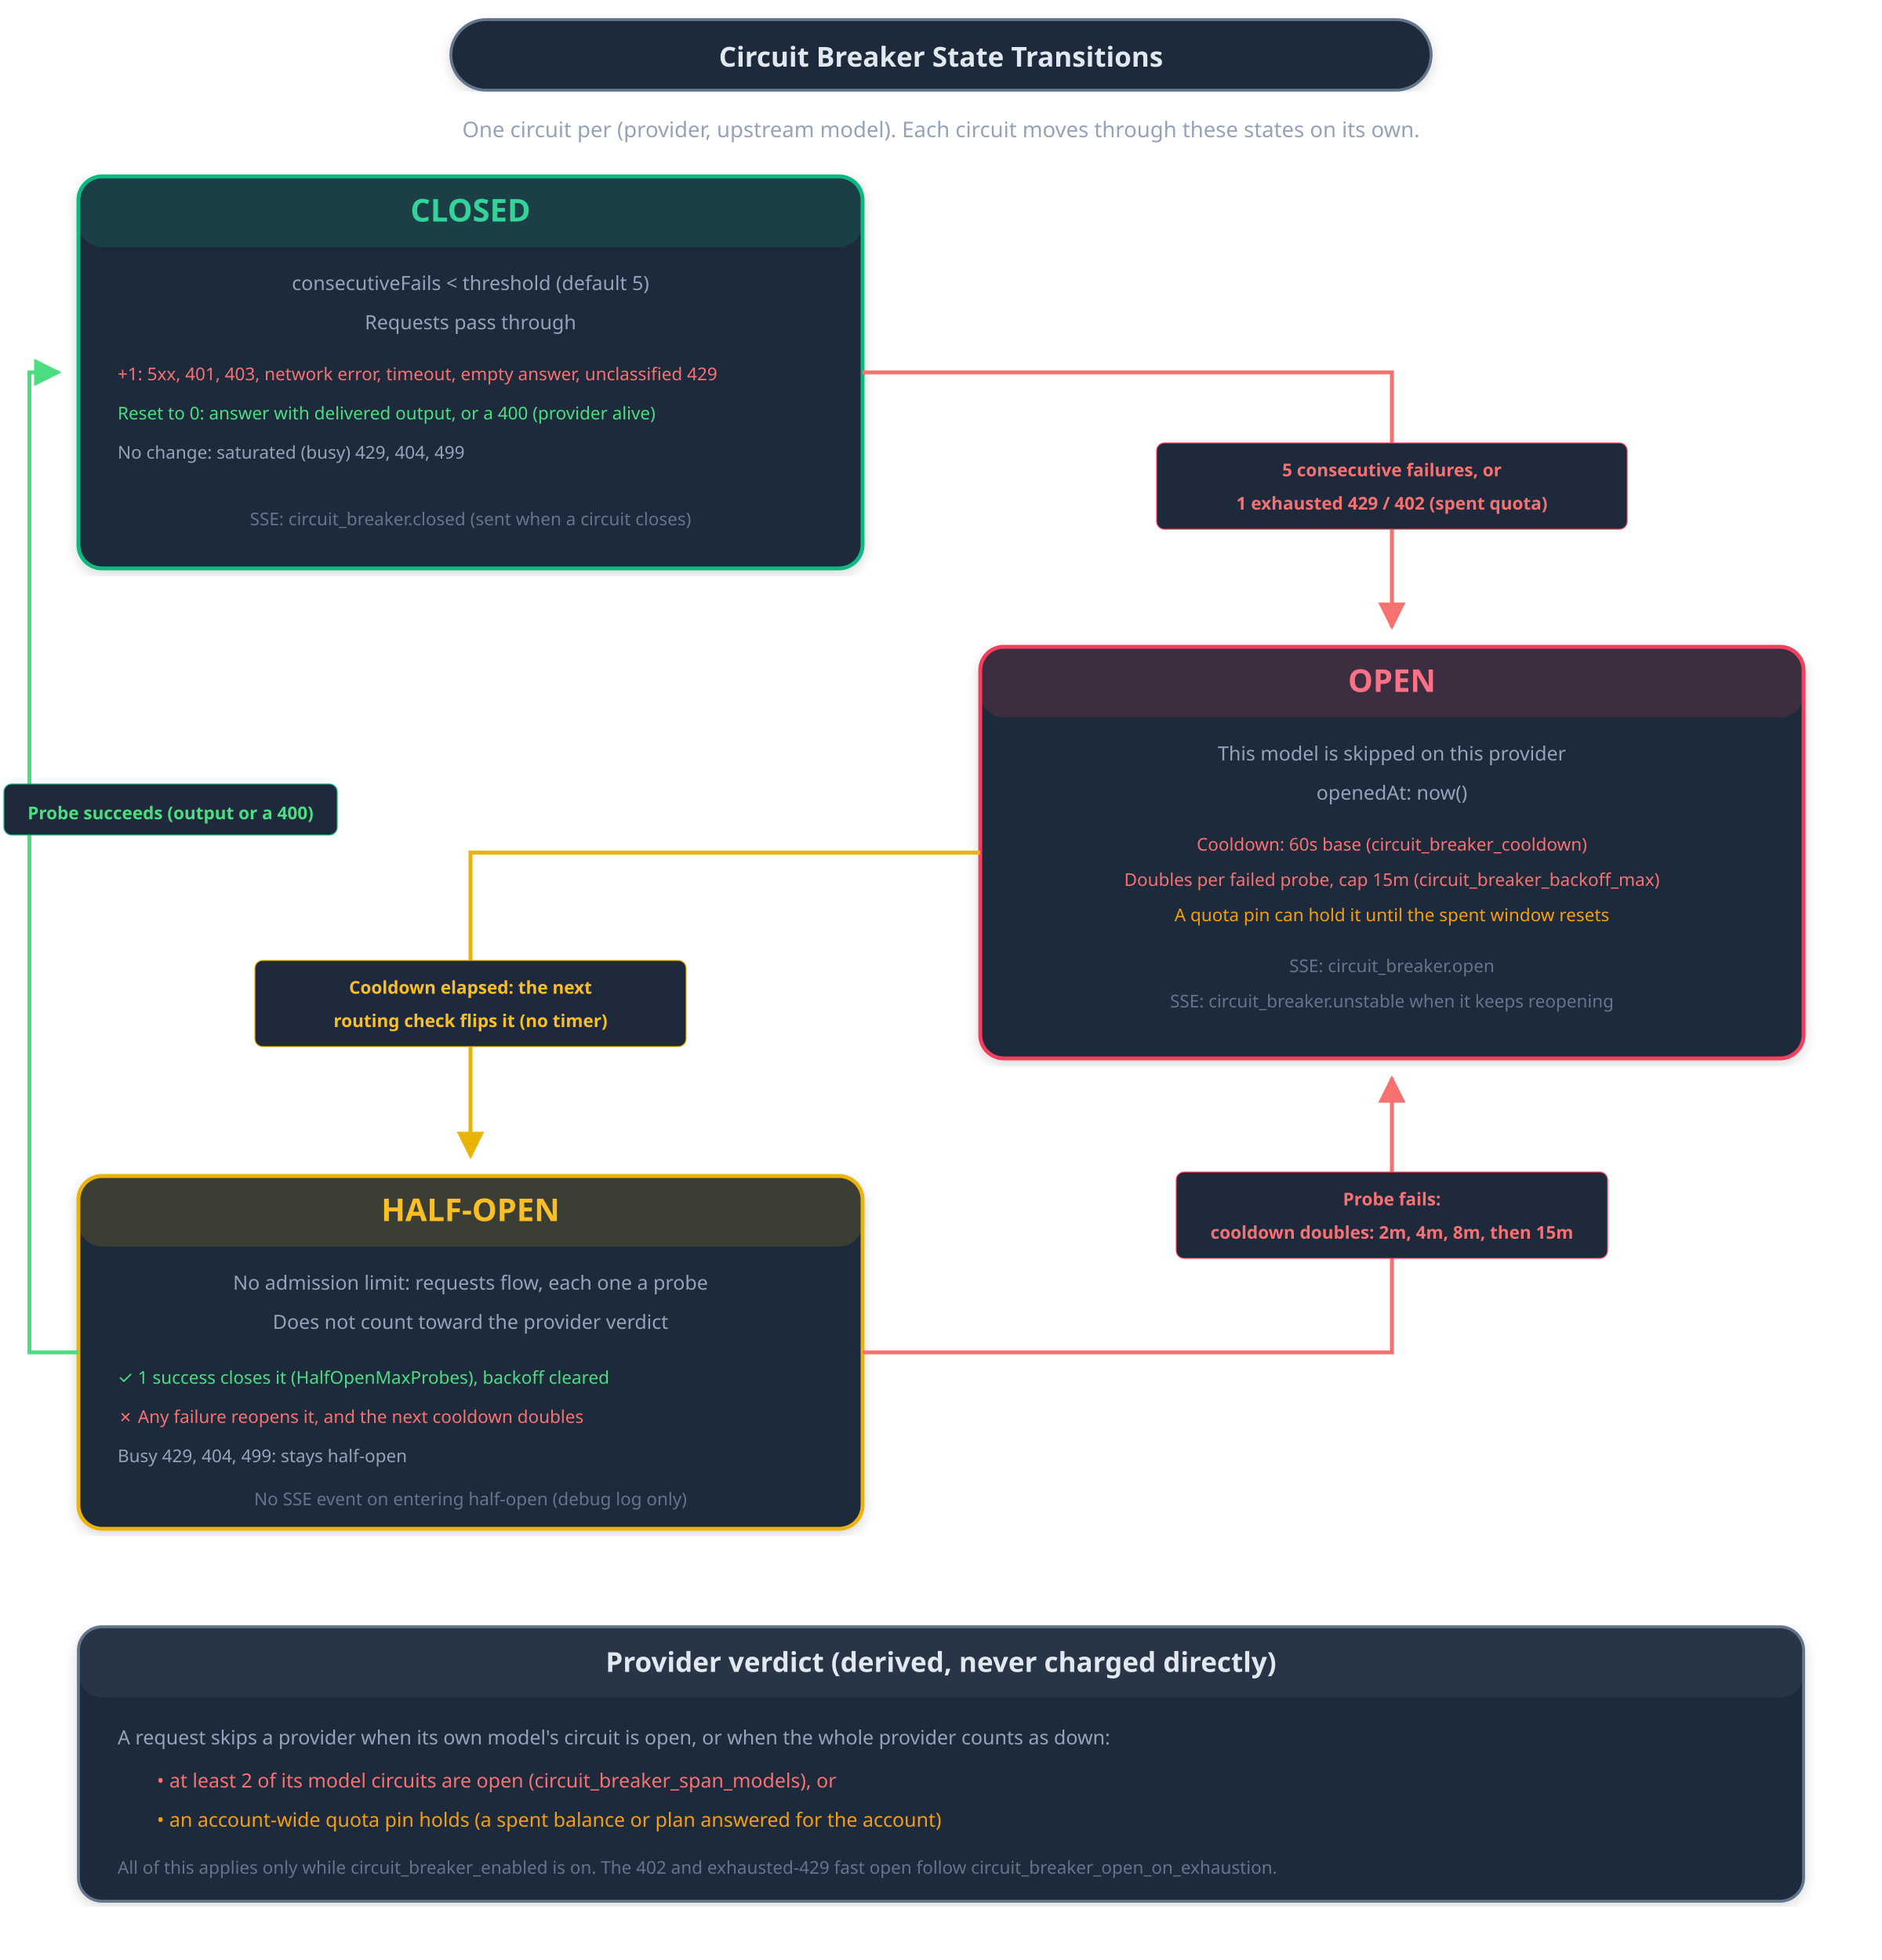
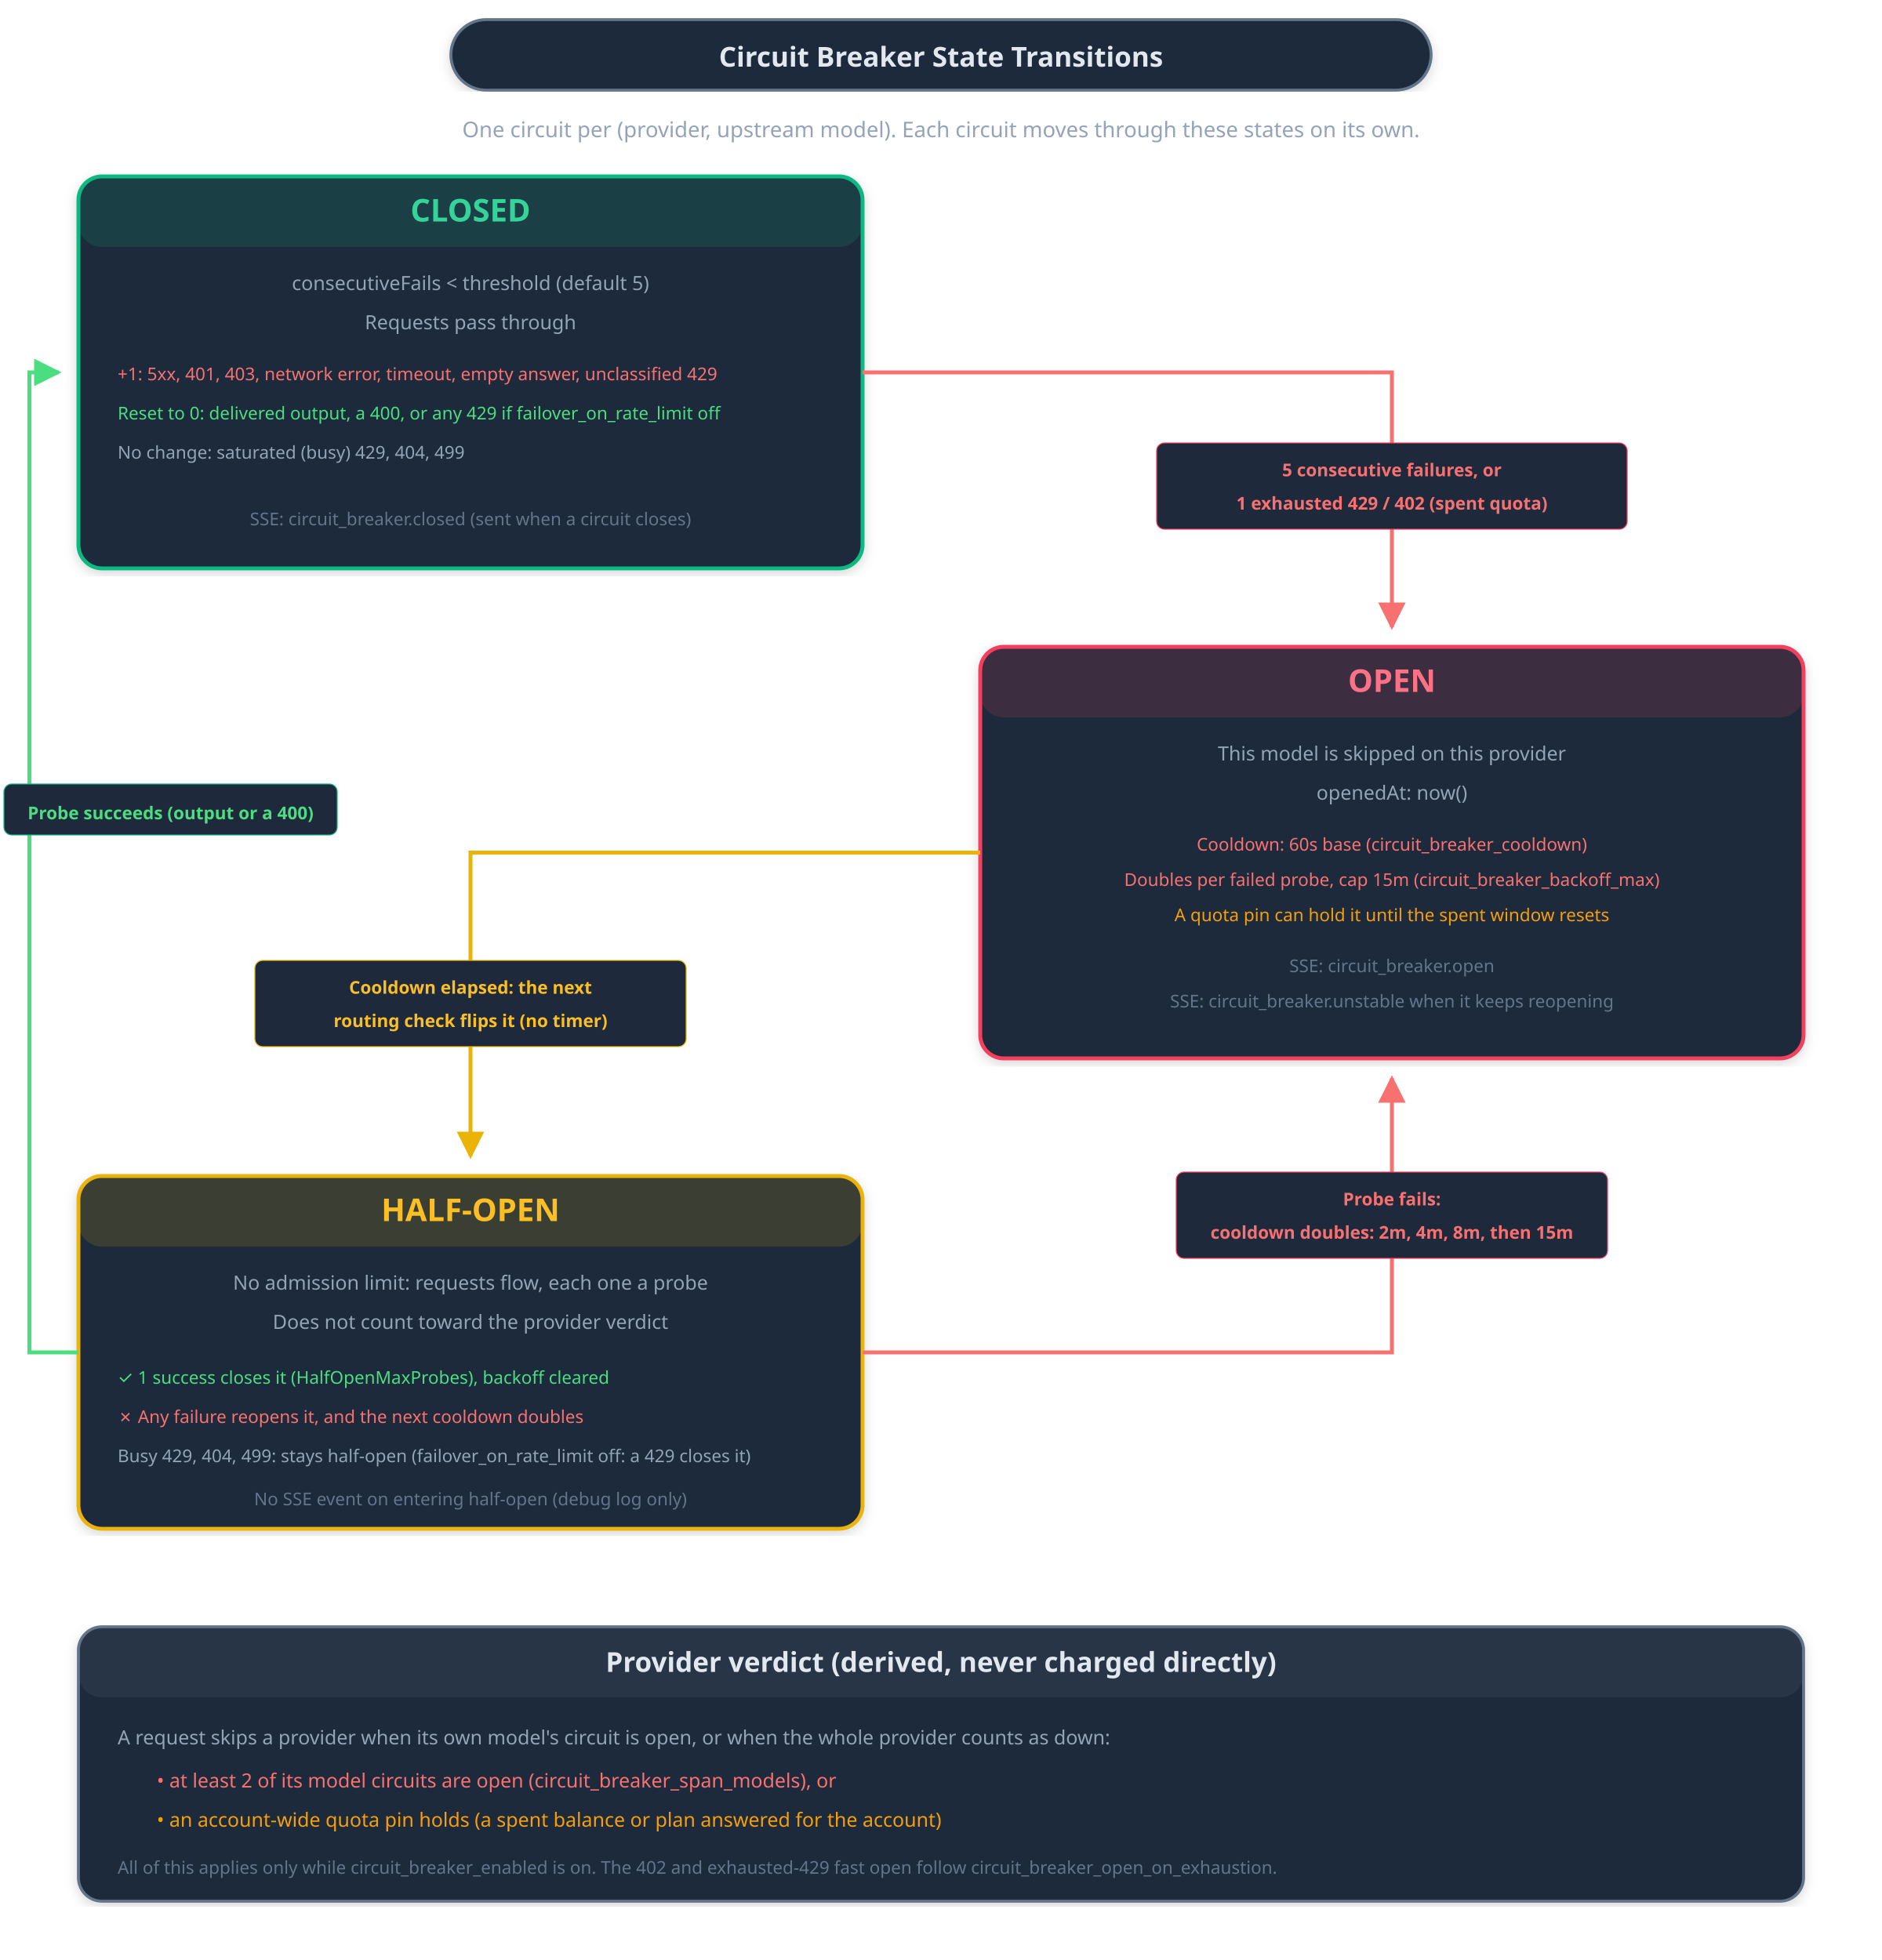
<svg xmlns="http://www.w3.org/2000/svg" viewBox="0 0 960 1000" font-family="'Segoe UI', system-ui, -apple-system, sans-serif">
  <defs>
    <marker id="arr" viewBox="0 0 10 10" refX="9" refY="5" markerWidth="7" markerHeight="7" orient="auto-start-reverse">
      <path d="M 0 0 L 10 5 L 0 10 z" fill="#94a3b8" />
    </marker>
    <marker id="arr-red" viewBox="0 0 10 10" refX="9" refY="5" markerWidth="7" markerHeight="7" orient="auto-start-reverse">
      <path d="M 0 0 L 10 5 L 0 10 z" fill="#f87171" />
    </marker>
    <marker id="arr-grn" viewBox="0 0 10 10" refX="9" refY="5" markerWidth="7" markerHeight="7" orient="auto-start-reverse">
      <path d="M 0 0 L 10 5 L 0 10 z" fill="#4ade80" />
    </marker>
    <marker id="arr-yel" viewBox="0 0 10 10" refX="9" refY="5" markerWidth="7" markerHeight="7" orient="auto-start-reverse">
      <path d="M 0 0 L 10 5 L 0 10 z" fill="#eab308" />
    </marker>
    <filter id="shadow" x="-2%" y="-2%" width="104%" height="104%">
      <feDropShadow dx="0" dy="2" stdDeviation="3" flood-opacity="0.15" />
    </filter>
  </defs>
  <rect x="230" y="10" width="500" height="36" rx="18" fill="#1e293b" stroke="#64748b" stroke-width="1.5" filter="url(#shadow)" />
  <text x="480" y="34" text-anchor="middle" fill="#e2e8f0" font-size="14" font-weight="700">Circuit Breaker State Transitions</text>
  <text x="480" y="70" text-anchor="middle" fill="#94a3b8" font-size="11">One circuit per (provider, upstream model). Each circuit moves through these states on its own.</text>
  <rect x="40" y="90" width="400" height="200" rx="12" fill="#1e293b" stroke="#10b981" stroke-width="2" filter="url(#shadow)" />
  <rect x="40" y="90" width="400" height="36" rx="12" fill="#10b981" opacity="0.15" />
  <text x="240" y="113" text-anchor="middle" fill="#34d399" font-size="16" font-weight="700">CLOSED</text>
  <text x="240" y="148" text-anchor="middle" fill="#94a3b8" font-size="10">consecutiveFails &lt; threshold (default 5)</text>
  <text x="240" y="168" text-anchor="middle" fill="#94a3b8" font-size="10">Requests pass through</text>
  <text x="60" y="194" fill="#f87171" font-size="9">+1: 5xx, 401, 403, network error, timeout, empty answer, unclassified 429</text>
-   <text x="60" y="214" fill="#4ade80" font-size="9">Reset to 0: answer with delivered output, or a 400 (provider alive)</text>
+   <text x="60" y="214" fill="#4ade80" font-size="9">Reset to 0: delivered output, a 400, or any 429 if failover_on_rate_limit off</text>
  <text x="60" y="234" fill="#94a3b8" font-size="9">No change: saturated (busy) 429, 404, 499</text>
  <text x="240" y="268" text-anchor="middle" fill="#64748b" font-size="9">SSE: circuit_breaker.closed (sent when a circuit closes)</text>
  <rect x="500" y="330" width="420" height="210" rx="12" fill="#1e293b" stroke="#f43f5e" stroke-width="2" filter="url(#shadow)" />
  <rect x="500" y="330" width="420" height="36" rx="12" fill="#f43f5e" opacity="0.15" />
  <text x="710" y="353" text-anchor="middle" fill="#fb7185" font-size="16" font-weight="700">OPEN</text>
  <text x="710" y="388" text-anchor="middle" fill="#94a3b8" font-size="10">This model is skipped on this provider</text>
  <text x="710" y="408" text-anchor="middle" fill="#94a3b8" font-size="10">openedAt: now()</text>
  <text x="710" y="434" text-anchor="middle" fill="#f87171" font-size="9">Cooldown: 60s base (circuit_breaker_cooldown)</text>
  <text x="710" y="452" text-anchor="middle" fill="#f87171" font-size="9">Doubles per failed probe, cap 15m (circuit_breaker_backoff_max)</text>
  <text x="710" y="470" text-anchor="middle" fill="#f59e0b" font-size="9">A quota pin can hold it until the spent window resets</text>
  <text x="710" y="496" text-anchor="middle" fill="#64748b" font-size="9">SSE: circuit_breaker.open</text>
  <text x="710" y="514" text-anchor="middle" fill="#64748b" font-size="9">SSE: circuit_breaker.unstable when it keeps reopening</text>
  <rect x="40" y="600" width="400" height="180" rx="12" fill="#1e293b" stroke="#eab308" stroke-width="2" filter="url(#shadow)" />
  <rect x="40" y="600" width="400" height="36" rx="12" fill="#eab308" opacity="0.15" />
  <text x="240" y="623" text-anchor="middle" fill="#fbbf24" font-size="16" font-weight="700">HALF-OPEN</text>
  <text x="240" y="658" text-anchor="middle" fill="#94a3b8" font-size="10">No admission limit: requests flow, each one a probe</text>
  <text x="240" y="678" text-anchor="middle" fill="#94a3b8" font-size="10">Does not count toward the provider verdict</text>
  <text x="60" y="706" fill="#4ade80" font-size="9">✓ 1 success closes it (HalfOpenMaxProbes), backoff cleared</text>
  <text x="60" y="726" fill="#f87171" font-size="9">✗ Any failure reopens it, and the next cooldown doubles</text>
-   <text x="60" y="746" fill="#94a3b8" font-size="9">Busy 429, 404, 499: stays half-open</text>
+   <text x="60" y="746" fill="#94a3b8" font-size="9">Busy 429, 404, 499: stays half-open (failover_on_rate_limit off: a 429 closes it)</text>
  <text x="240" y="768" text-anchor="middle" fill="#64748b" font-size="9">No SSE event on entering half-open (debug log only)</text>
  <path d="M 440 190 L 710 190 L 710 320" fill="none" stroke="#f87171" stroke-width="2" marker-end="url(#arr-red)" />
  <rect x="590" y="226" width="240" height="44" rx="4" fill="#1e293b" stroke="#f43f5e" stroke-width="0.5" />
  <text x="710" y="243" text-anchor="middle" fill="#f87171" font-size="9" font-weight="600">5 consecutive failures, or</text>
  <text x="710" y="260" text-anchor="middle" fill="#f87171" font-size="9" font-weight="600">1 exhausted 429 / 402 (spent quota)</text>
  <path d="M 500 435 L 240 435 L 240 590" fill="none" stroke="#eab308" stroke-width="2" marker-end="url(#arr-yel)" />
  <rect x="130" y="490" width="220" height="44" rx="4" fill="#1e293b" stroke="#eab308" stroke-width="0.5" />
  <text x="240" y="507" text-anchor="middle" fill="#fbbf24" font-size="9" font-weight="600">Cooldown elapsed: the next</text>
  <text x="240" y="524" text-anchor="middle" fill="#fbbf24" font-size="9" font-weight="600">routing check flips it (no timer)</text>
  <path d="M 40 690 L 15 690 L 15 190 L 30 190" fill="none" stroke="#4ade80" stroke-width="2" marker-end="url(#arr-grn)" />
  <rect x="2" y="400" width="170" height="26" rx="4" fill="#1e293b" stroke="#10b981" stroke-width="0.5" />
  <text x="87" y="418" text-anchor="middle" fill="#4ade80" font-size="9" font-weight="600">Probe succeeds (output or a 400)</text>
  <path d="M 440 690 L 710 690 L 710 550" fill="none" stroke="#f87171" stroke-width="2" marker-end="url(#arr-red)" />
  <rect x="600" y="598" width="220" height="44" rx="4" fill="#1e293b" stroke="#f43f5e" stroke-width="0.5" />
  <text x="710" y="615" text-anchor="middle" fill="#f87171" font-size="9" font-weight="600">Probe fails:</text>
  <text x="710" y="632" text-anchor="middle" fill="#f87171" font-size="9" font-weight="600">cooldown doubles: 2m, 4m, 8m, then 15m</text>
  <rect x="40" y="830" width="880" height="140" rx="12" fill="#1e293b" stroke="#64748b" stroke-width="1.5" filter="url(#shadow)" />
  <rect x="40" y="830" width="880" height="36" rx="12" fill="#64748b" opacity="0.15" />
  <text x="480" y="853" text-anchor="middle" fill="#e2e8f0" font-size="14" font-weight="700">Provider verdict (derived, never charged directly)</text>
  <text x="60" y="890" fill="#94a3b8" font-size="10">A request skips a provider when its own model's circuit is open, or when the whole provider counts as down:</text>
  <text x="80" y="912" fill="#f87171" font-size="10">• at least 2 of its model circuits are open (circuit_breaker_span_models), or</text>
  <text x="80" y="932" fill="#f59e0b" font-size="10">• an account-wide quota pin holds (a spent balance or plan answered for the account)</text>
  <text x="60" y="956" fill="#64748b" font-size="9">All of this applies only while circuit_breaker_enabled is on. The 402 and exhausted-429 fast open follow circuit_breaker_open_on_exhaustion.</text>
</svg>
